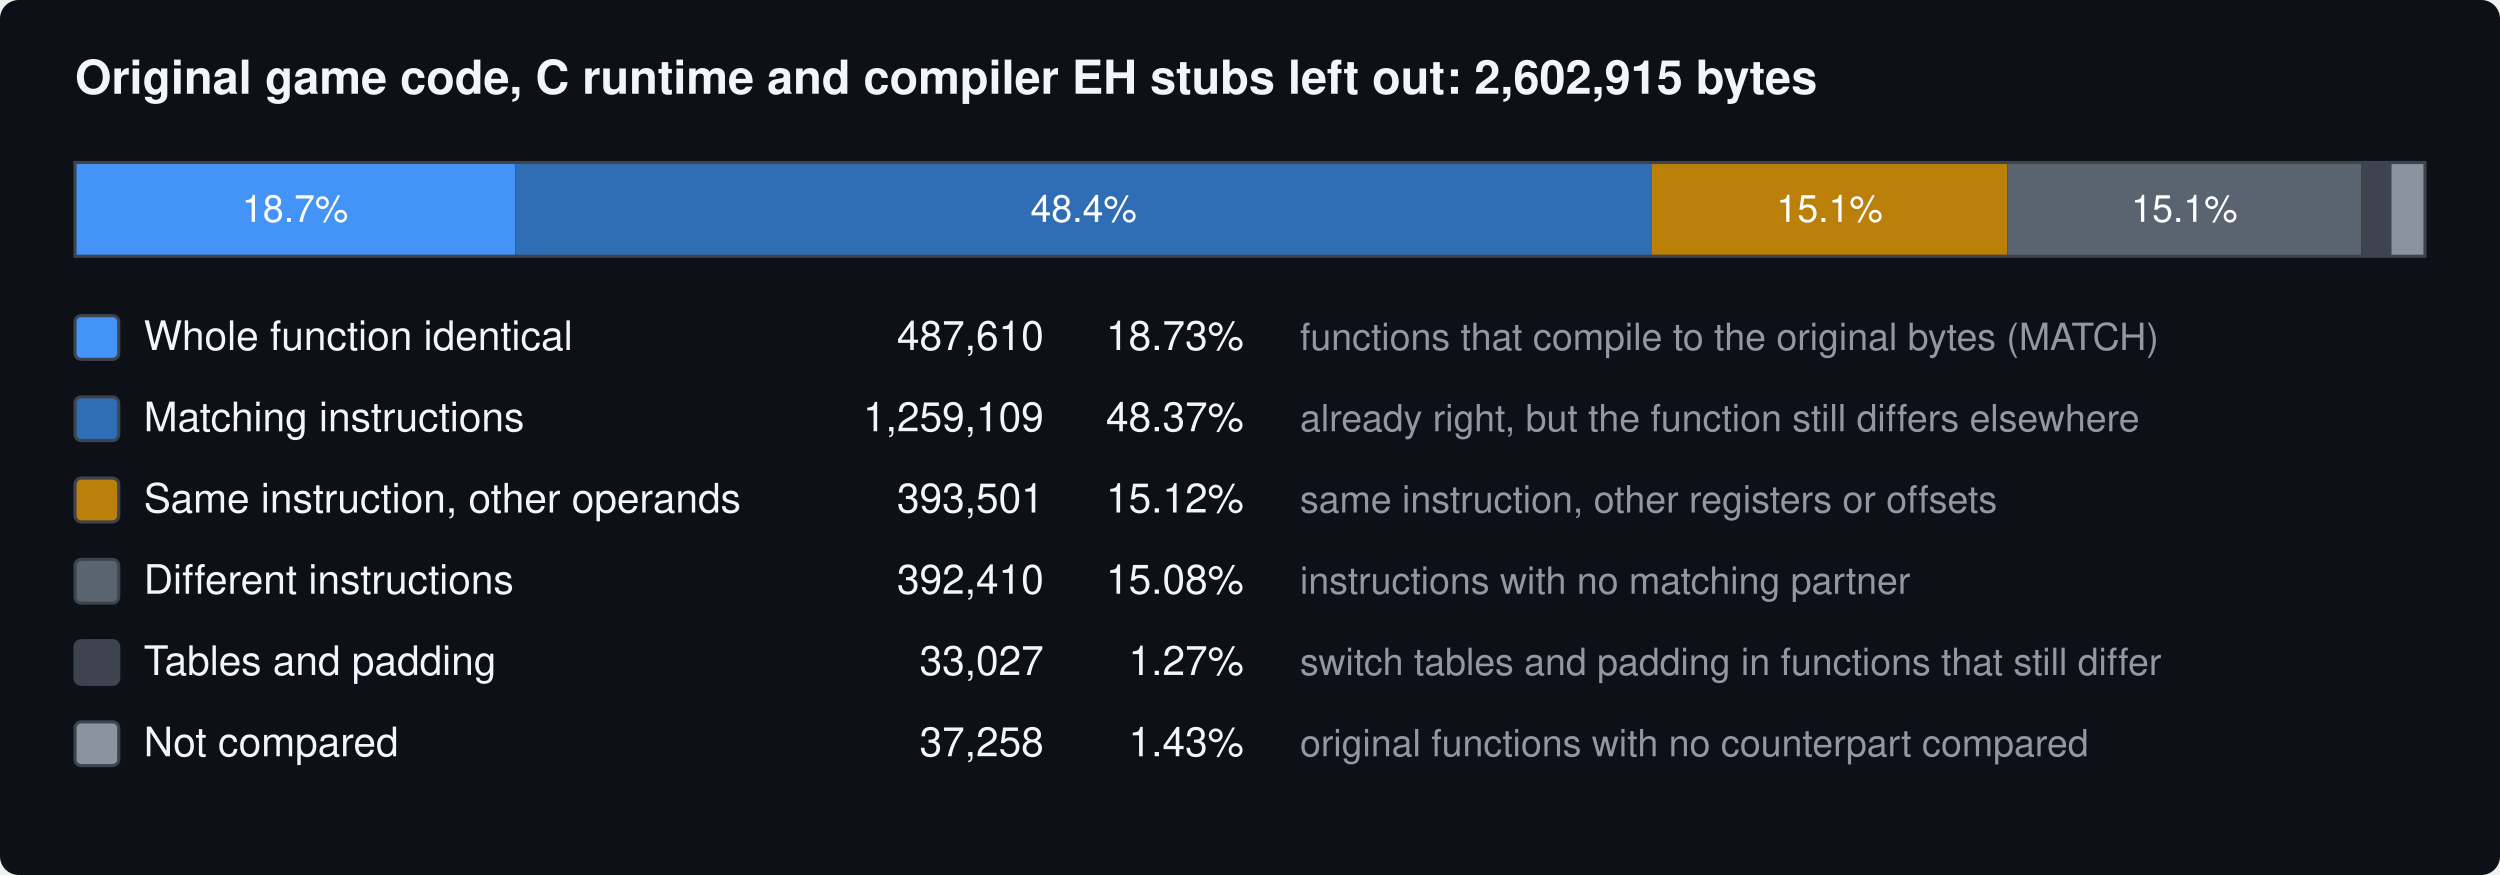
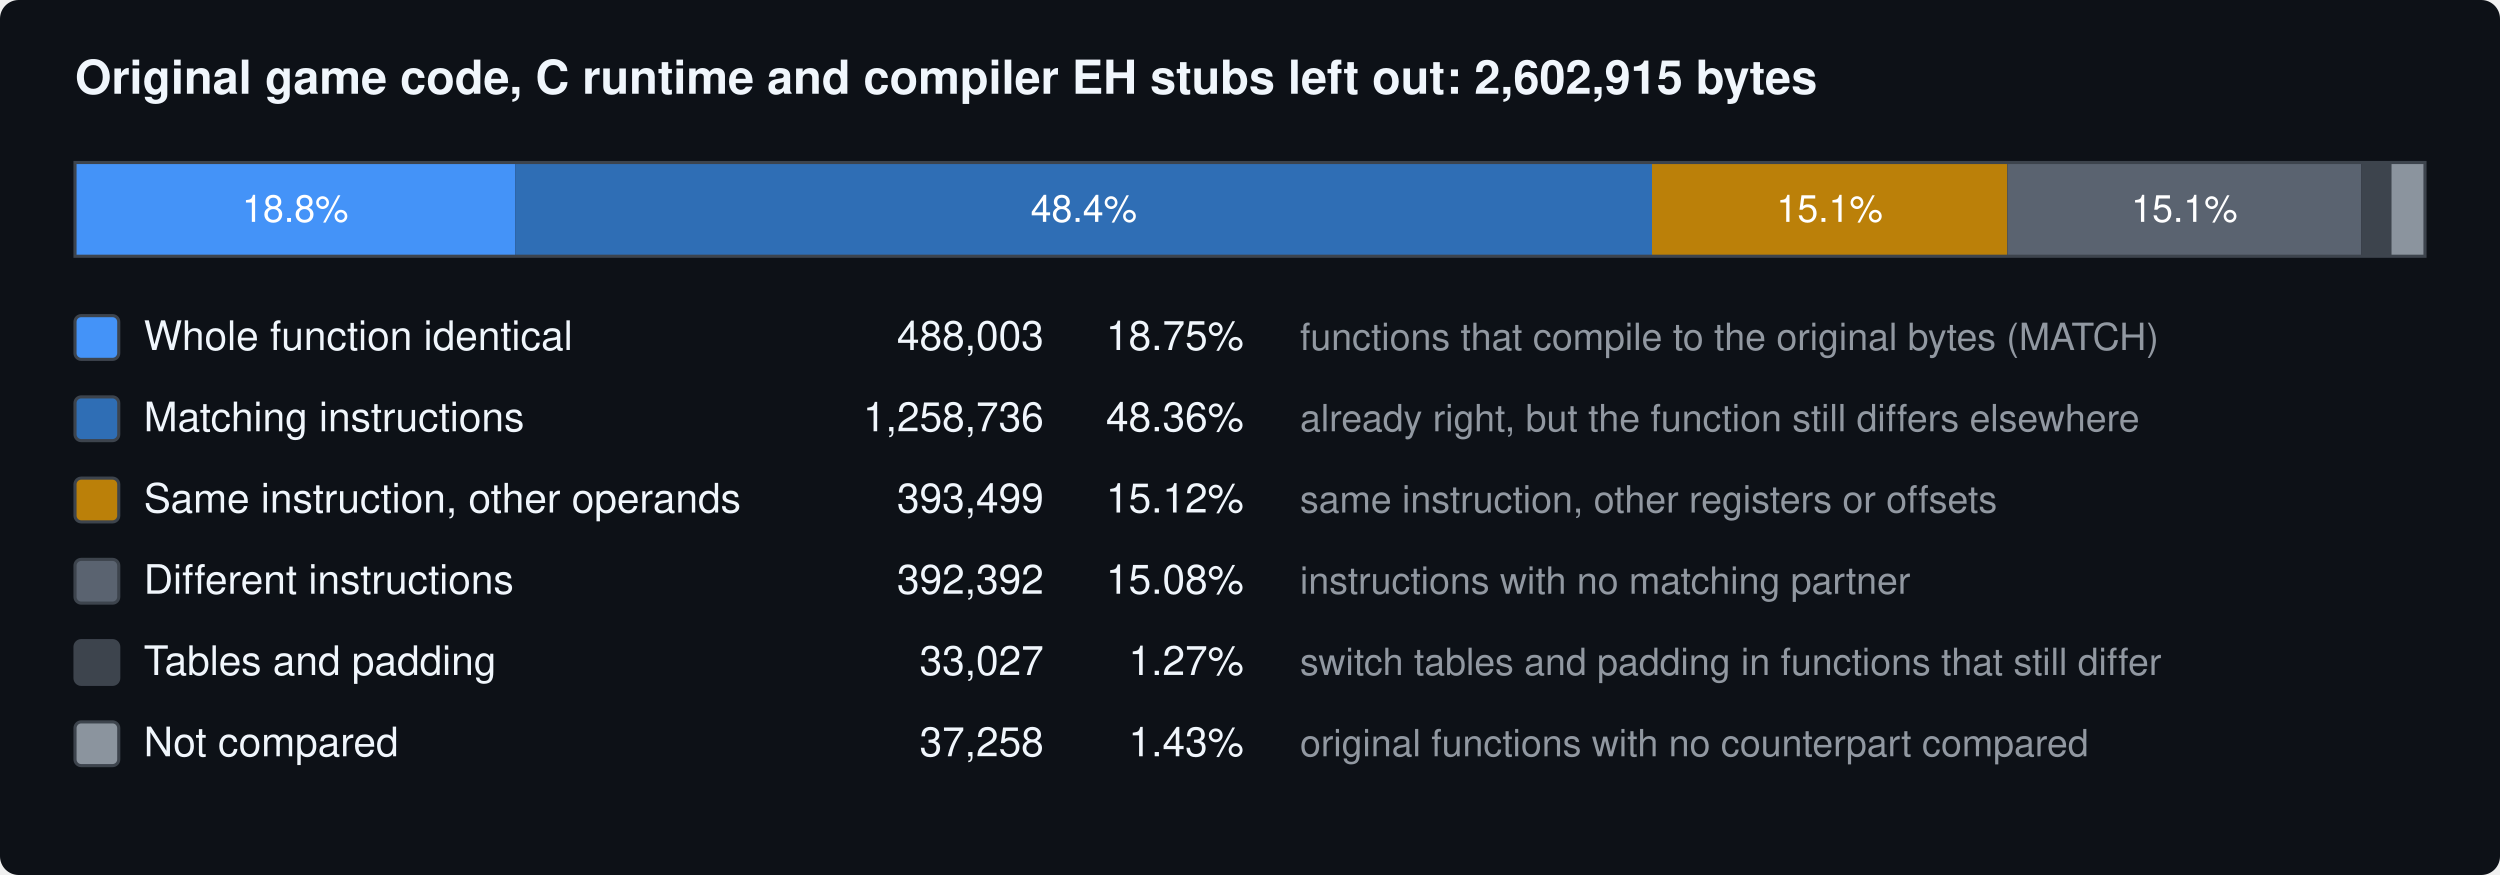
<svg xmlns="http://www.w3.org/2000/svg" width="800" height="280" viewBox="0 0 800 280" font-family="system-ui, -apple-system, Segoe UI, Helvetica, Arial, sans-serif">
  <rect width="800" height="280" rx="6" fill="#0d1117" />
  <text x="24" y="30" font-size="15" font-weight="600" fill="#f0f6fc">Original game code, C runtime and compiler EH stubs left out: 2,602,915 bytes</text>
-   <rect x="24.00" y="52" width="140.87" height="30" fill="#4493f8" />
-   <text x="94.44" y="71" font-size="12" text-anchor="middle" fill="#ffffff">18.7%</text>
-   <rect x="164.87" y="52" width="363.77" height="30" fill="#2f6eb5" />
-   <text x="346.76" y="71" font-size="12" text-anchor="middle" fill="#ffffff">48.4%</text>
-   <rect x="528.64" y="52" width="113.69" height="30" fill="#bb8009" />
-   <text x="585.48" y="71" font-size="12" text-anchor="middle" fill="#ffffff">15.1%</text>
-   <rect x="642.32" y="52" width="113.37" height="30" fill="#5a6370" />
+   <rect x="24.00" y="52" width="140.99" height="30" fill="#4493f8" />
+   <text x="94.49" y="71" font-size="12" text-anchor="middle" fill="#ffffff">18.8%</text>
+   <rect x="164.99" y="52" width="363.66" height="30" fill="#2f6eb5" />
+   <text x="346.82" y="71" font-size="12" text-anchor="middle" fill="#ffffff">48.4%</text>
+   <rect x="528.64" y="52" width="113.68" height="30" fill="#bb8009" />
+   <text x="585.49" y="71" font-size="12" text-anchor="middle" fill="#ffffff">15.1%</text>
+   <rect x="642.33" y="52" width="113.36" height="30" fill="#5a6370" />
  <text x="699.01" y="71" font-size="12" text-anchor="middle" fill="#ffffff">15.1%</text>
  <rect x="755.69" y="52" width="9.54" height="30" fill="#3d444d" />
  <rect x="765.24" y="52" width="10.76" height="30" fill="#8b949e" />
  <rect x="24" y="52" width="752" height="30" fill="none" stroke="#3d444d" />
  <rect x="24" y="101" width="14" height="14" rx="2" fill="#4493f8" stroke="#3d444d" />
  <text x="46" y="112" font-size="13" fill="#f0f6fc">Whole function identical</text>
-   <text x="334" y="112" font-size="13" text-anchor="end" fill="#f0f6fc">487,610</text>
-   <text x="398" y="112" font-size="13" text-anchor="end" fill="#f0f6fc">18.73%</text>
+   <text x="334" y="112" font-size="13" text-anchor="end" fill="#f0f6fc">488,003</text>
+   <text x="398" y="112" font-size="13" text-anchor="end" fill="#f0f6fc">18.75%</text>
  <text x="416" y="112" font-size="12" fill="#9198a1">functions that compile to the original bytes (MATCH)</text>
  <rect x="24" y="127" width="14" height="14" rx="2" fill="#2f6eb5" stroke="#3d444d" />
  <text x="46" y="138" font-size="13" fill="#f0f6fc">Matching instructions</text>
-   <text x="334" y="138" font-size="13" text-anchor="end" fill="#f0f6fc">1,259,109</text>
-   <text x="398" y="138" font-size="13" text-anchor="end" fill="#f0f6fc">48.37%</text>
+   <text x="334" y="138" font-size="13" text-anchor="end" fill="#f0f6fc">1,258,736</text>
+   <text x="398" y="138" font-size="13" text-anchor="end" fill="#f0f6fc">48.36%</text>
  <text x="416" y="138" font-size="12" fill="#9198a1">already right, but the function still differs elsewhere</text>
  <rect x="24" y="153" width="14" height="14" rx="2" fill="#bb8009" stroke="#3d444d" />
  <text x="46" y="164" font-size="13" fill="#f0f6fc">Same instruction, other operands</text>
-   <text x="334" y="164" font-size="13" text-anchor="end" fill="#f0f6fc">393,501</text>
+   <text x="334" y="164" font-size="13" text-anchor="end" fill="#f0f6fc">393,499</text>
  <text x="398" y="164" font-size="13" text-anchor="end" fill="#f0f6fc">15.12%</text>
  <text x="416" y="164" font-size="12" fill="#9198a1">same instruction, other registers or offsets</text>
  <rect x="24" y="179" width="14" height="14" rx="2" fill="#5a6370" stroke="#3d444d" />
  <text x="46" y="190" font-size="13" fill="#f0f6fc">Different instructions</text>
-   <text x="334" y="190" font-size="13" text-anchor="end" fill="#f0f6fc">392,410</text>
+   <text x="334" y="190" font-size="13" text-anchor="end" fill="#f0f6fc">392,392</text>
  <text x="398" y="190" font-size="13" text-anchor="end" fill="#f0f6fc">15.08%</text>
  <text x="416" y="190" font-size="12" fill="#9198a1">instructions with no matching partner</text>
  <rect x="24" y="205" width="14" height="14" rx="2" fill="#3d444d" stroke="#3d444d" />
  <text x="46" y="216" font-size="13" fill="#f0f6fc">Tables and padding</text>
  <text x="334" y="216" font-size="13" text-anchor="end" fill="#f0f6fc">33,027</text>
  <text x="398" y="216" font-size="13" text-anchor="end" fill="#f0f6fc">1.27%</text>
  <text x="416" y="216" font-size="12" fill="#9198a1">switch tables and padding in functions that still differ</text>
  <rect x="24" y="231" width="14" height="14" rx="2" fill="#8b949e" stroke="#3d444d" />
  <text x="46" y="242" font-size="13" fill="#f0f6fc">Not compared</text>
  <text x="334" y="242" font-size="13" text-anchor="end" fill="#f0f6fc">37,258</text>
  <text x="398" y="242" font-size="13" text-anchor="end" fill="#f0f6fc">1.43%</text>
  <text x="416" y="242" font-size="12" fill="#9198a1">original functions with no counterpart compared</text>
</svg>
